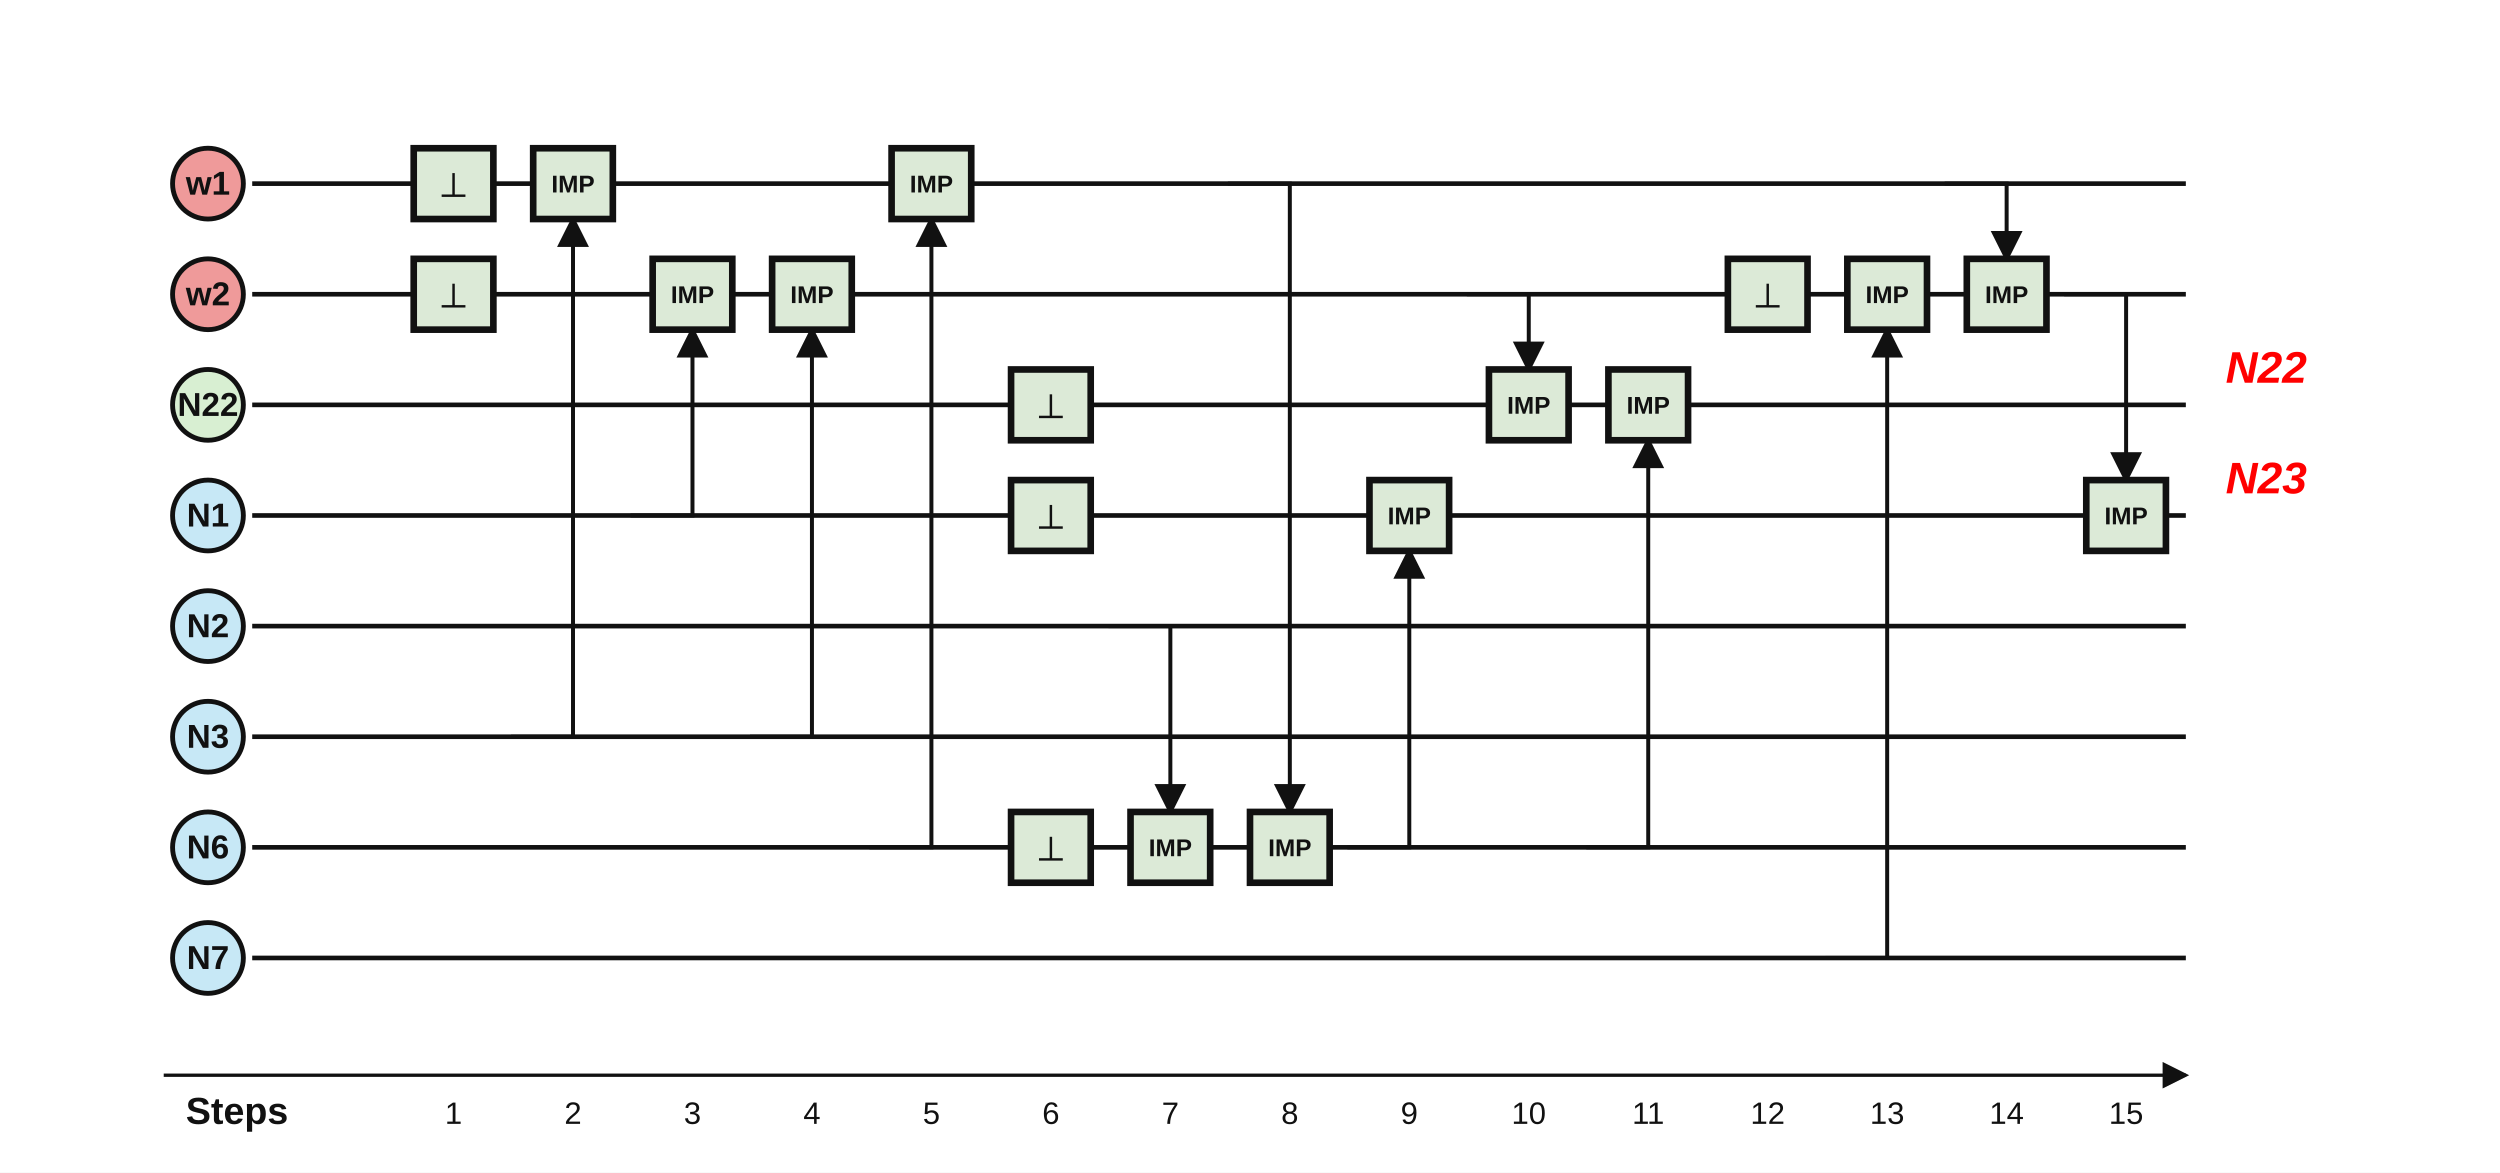
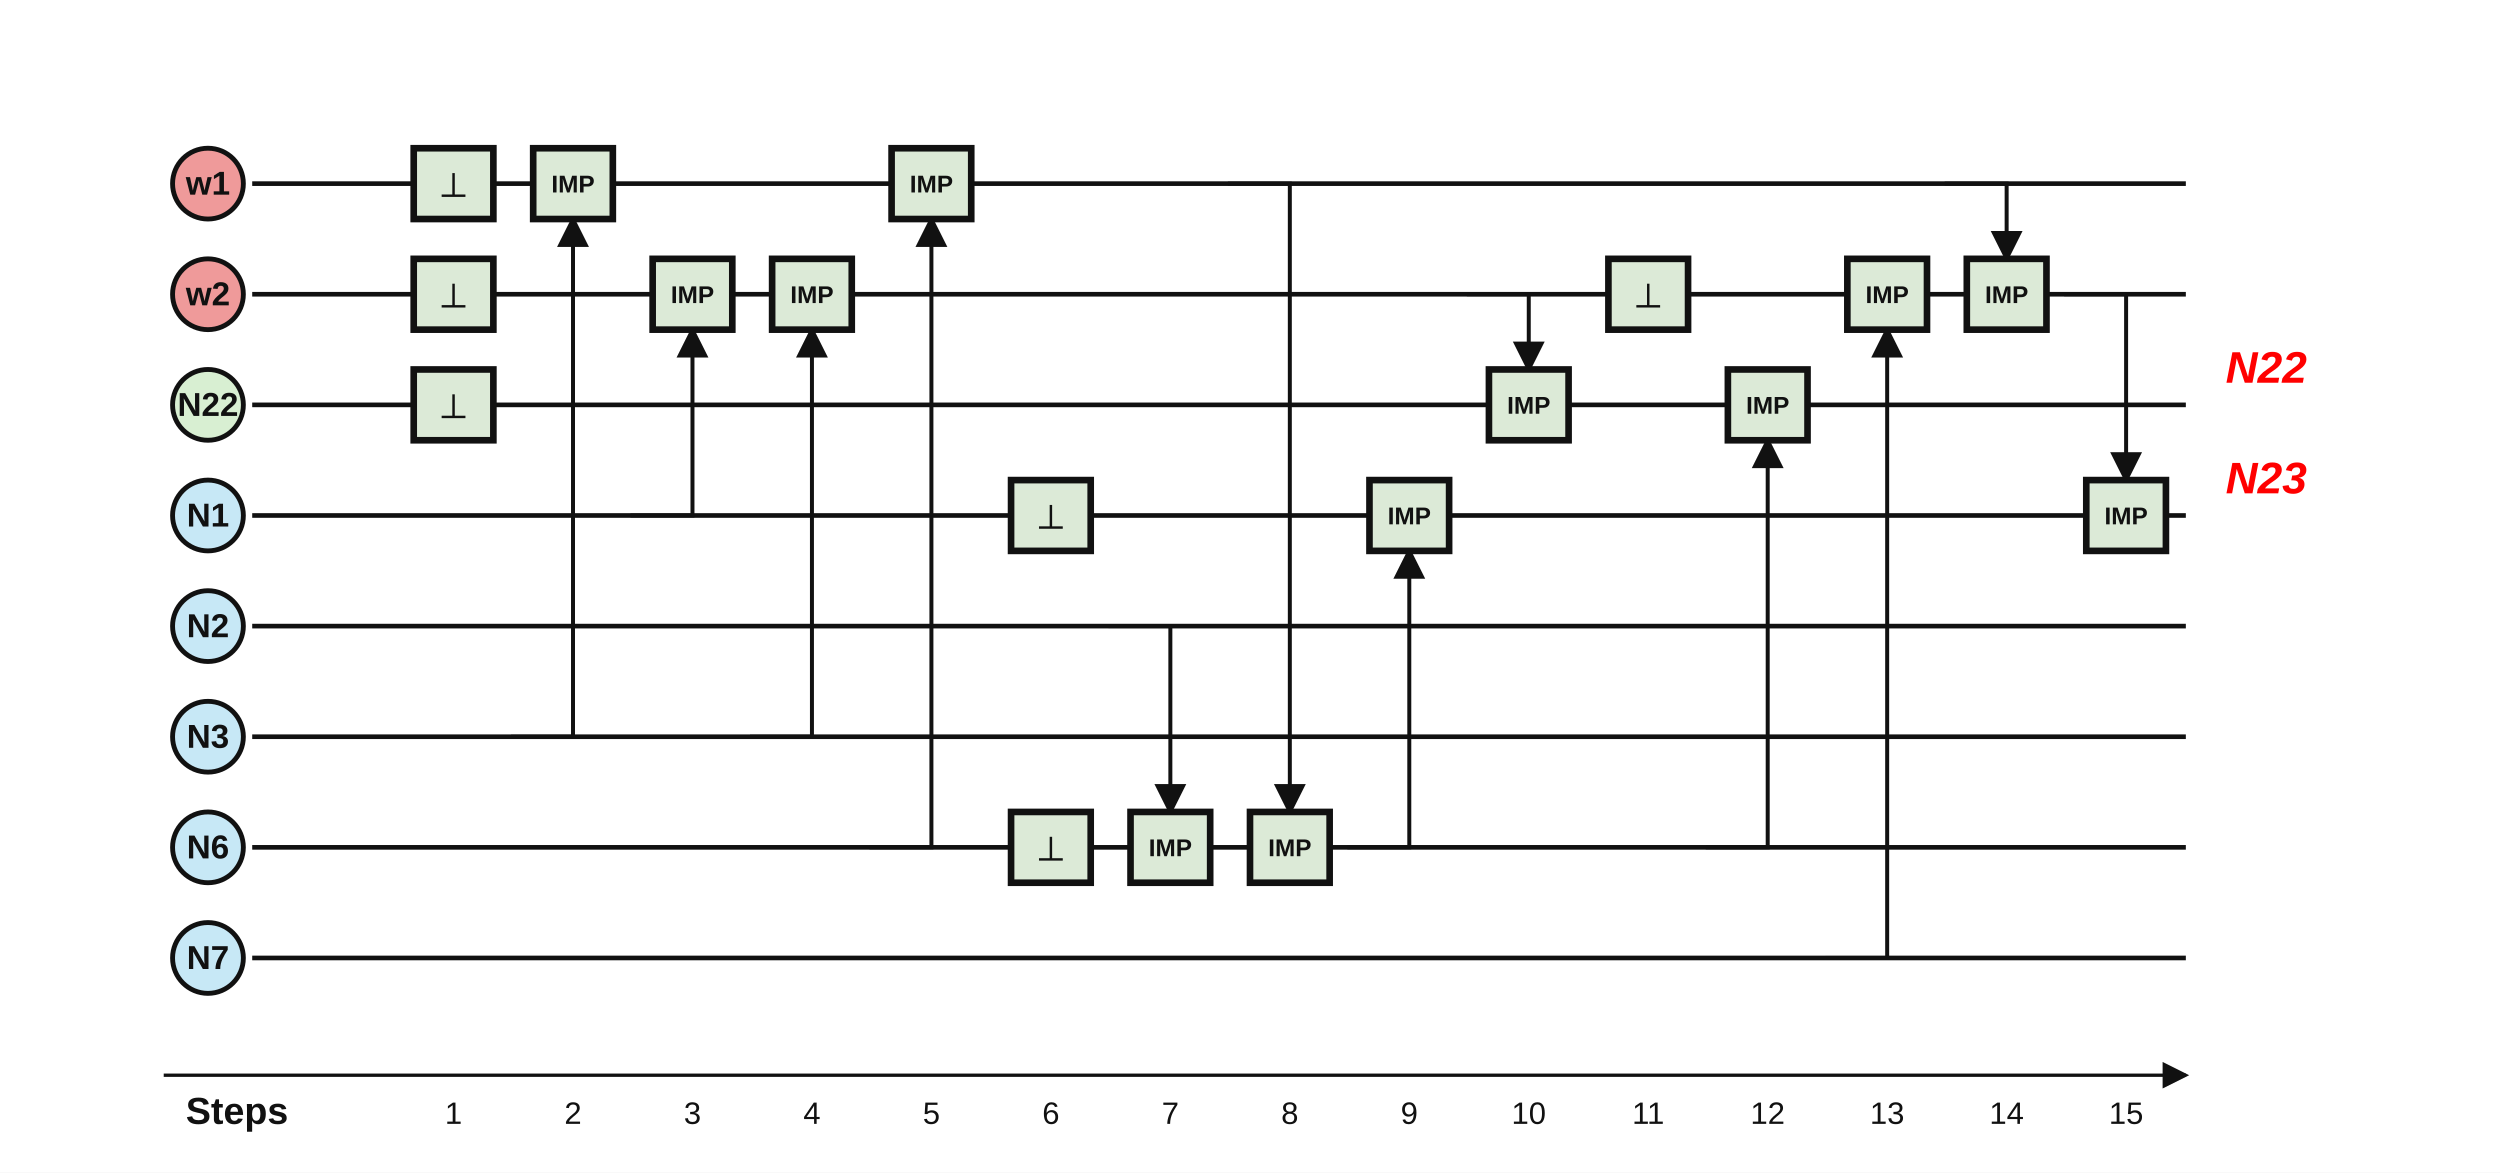
<svg xmlns="http://www.w3.org/2000/svg" viewBox="0 0 1130 530" width="1130" height="530" role="img" aria-labelledby="title desc">
  <defs>
    <marker id="arrow" markerWidth="8" markerHeight="8" refX="7" refY="4" orient="auto" markerUnits="strokeWidth">
      <path d="M0,0 L8,4 L0,8 Z" fill="#111111" />
    </marker>
    <marker id="axisArrow" markerWidth="8" markerHeight="8" refX="7" refY="4" orient="auto" markerUnits="strokeWidth">
      <path d="M0,0 L8,4 L0,8 Z" fill="#111111" />
    </marker>
  </defs>
  <style>
text{font-family:Arial,Helvetica,sans-serif;fill:#111111}
.row-title{font-size:15px;font-weight:700}
.badge{stroke:#111111;stroke-width:2.2}
.badge.work{fill:#ef9a9a}
.badge.input{fill:#c7e8f6}
.badge.output{fill:#d8efd2}
.badge.io{fill:#c7e8f6}
.rail{stroke:#111111;stroke-width:2.1;fill:none}
.flow{stroke:#111111;stroke-width:1.8;fill:none;marker-end:url(#arrow)}
.axis{stroke:#111111;stroke-width:1.5;fill:none;marker-end:url(#axisArrow)}
.step{font-size:14px}
.step-label{font-size:17px;font-weight:700}
.op{fill:#dcead7;stroke:#111111;stroke-width:3}
.op-label{font-size:11px;font-weight:700}
.false-label{font-size:18px;font-weight:700}
.out{font-size:20px;font-weight:700;fill:#ff0000;font-style:italic}
</style>
  <rect x="0" y="0" width="1130" height="530" fill="#ffffff" />
  <circle cx="94" cy="83" r="16" class="badge work" />
  <text x="94" y="88" text-anchor="middle" class="row-title">w1</text>
  <path d="M114,83 H988" class="rail" />
  <circle cx="94" cy="133" r="16" class="badge work" />
  <text x="94" y="138" text-anchor="middle" class="row-title">w2</text>
  <path d="M114,133 H988" class="rail" />
  <circle cx="94" cy="183" r="16" class="badge output" />
  <text x="94" y="188" text-anchor="middle" class="row-title">N22</text>
  <path d="M114,183 H988" class="rail" />
  <text x="1006" y="173" text-anchor="start" class="out">N22</text>
  <circle cx="94" cy="233" r="16" class="badge io" />
  <text x="94" y="238" text-anchor="middle" class="row-title">N1</text>
  <path d="M114,233 H988" class="rail" />
  <text x="1006" y="223" text-anchor="start" class="out">N23</text>
  <circle cx="94" cy="283" r="16" class="badge input" />
  <text x="94" y="288" text-anchor="middle" class="row-title">N2</text>
  <path d="M114,283 H988" class="rail" />
  <circle cx="94" cy="333" r="16" class="badge input" />
  <text x="94" y="338" text-anchor="middle" class="row-title">N3</text>
  <path d="M114,333 H988" class="rail" />
  <circle cx="94" cy="383" r="16" class="badge input" />
  <text x="94" y="388" text-anchor="middle" class="row-title">N6</text>
  <path d="M114,383 H988" class="rail" />
  <circle cx="94" cy="433" r="16" class="badge input" />
  <text x="94" y="438" text-anchor="middle" class="row-title">N7</text>
  <path d="M114,433 H988" class="rail" />
  <rect x="187.0" y="67.0" width="36" height="32" class="op" />
  <text x="205" y="89" text-anchor="middle" class="false-label">⊥</text>
  <rect x="187.0" y="117.0" width="36" height="32" class="op" />
  <text x="205" y="139" text-anchor="middle" class="false-label">⊥</text>
+   <rect x="187.0" y="167.0" width="36" height="32" class="op" />
+   <text x="205" y="189" text-anchor="middle" class="false-label">⊥</text>
  <path d="M231.0,333 H259 V99.0" class="flow" />
  <rect x="241.0" y="67.0" width="36" height="32" class="op" />
  <text x="259" y="87" text-anchor="middle" class="op-label">IMP</text>
  <path d="M285.0,233 H313 V149.0" class="flow" />
  <rect x="295.0" y="117.0" width="36" height="32" class="op" />
  <text x="313" y="137" text-anchor="middle" class="op-label">IMP</text>
  <path d="M339.0,333 H367 V149.0" class="flow" />
  <rect x="349.0" y="117.0" width="36" height="32" class="op" />
  <text x="367" y="137" text-anchor="middle" class="op-label">IMP</text>
  <path d="M393.0,383 H421 V99.0" class="flow" />
  <rect x="403.0" y="67.0" width="36" height="32" class="op" />
  <text x="421" y="87" text-anchor="middle" class="op-label">IMP</text>
+   <rect x="457.0" y="217.0" width="36" height="32" class="op" />
+   <text x="475" y="239" text-anchor="middle" class="false-label">⊥</text>
  <rect x="457.0" y="367.0" width="36" height="32" class="op" />
  <text x="475" y="389" text-anchor="middle" class="false-label">⊥</text>
-   <rect x="457.0" y="217.0" width="36" height="32" class="op" />
-   <text x="475" y="239" text-anchor="middle" class="false-label">⊥</text>
-   <rect x="457.0" y="167.0" width="36" height="32" class="op" />
-   <text x="475" y="189" text-anchor="middle" class="false-label">⊥</text>
  <path d="M501.0,283 H529 V367.0" class="flow" />
  <rect x="511.0" y="367.0" width="36" height="32" class="op" />
  <text x="529" y="387" text-anchor="middle" class="op-label">IMP</text>
  <path d="M555.0,83 H583 V367.0" class="flow" />
  <rect x="565.0" y="367.0" width="36" height="32" class="op" />
  <text x="583" y="387" text-anchor="middle" class="op-label">IMP</text>
  <path d="M609.0,383 H637 V249.0" class="flow" />
  <rect x="619.0" y="217.0" width="36" height="32" class="op" />
  <text x="637" y="237" text-anchor="middle" class="op-label">IMP</text>
  <path d="M663.0,133 H691 V167.0" class="flow" />
  <rect x="673.0" y="167.0" width="36" height="32" class="op" />
  <text x="691" y="187" text-anchor="middle" class="op-label">IMP</text>
-   <path d="M717.0,383 H745 V199.0" class="flow" />
-   <rect x="727.0" y="167.0" width="36" height="32" class="op" />
-   <text x="745" y="187" text-anchor="middle" class="op-label">IMP</text>
-   <rect x="781.0" y="117.0" width="36" height="32" class="op" />
-   <text x="799" y="139" text-anchor="middle" class="false-label">⊥</text>
+   <rect x="727.0" y="117.0" width="36" height="32" class="op" />
+   <text x="745" y="139" text-anchor="middle" class="false-label">⊥</text>
+   <path d="M771.0,383 H799 V199.0" class="flow" />
+   <rect x="781.0" y="167.0" width="36" height="32" class="op" />
+   <text x="799" y="187" text-anchor="middle" class="op-label">IMP</text>
  <path d="M825.0,433 H853 V149.0" class="flow" />
  <rect x="835.0" y="117.0" width="36" height="32" class="op" />
  <text x="853" y="137" text-anchor="middle" class="op-label">IMP</text>
  <path d="M879.0,83 H907 V117.0" class="flow" />
  <rect x="889.0" y="117.0" width="36" height="32" class="op" />
  <text x="907" y="137" text-anchor="middle" class="op-label">IMP</text>
  <path d="M933.0,133 H961 V217.0" class="flow" />
  <rect x="943.0" y="217.0" width="36" height="32" class="op" />
  <text x="961" y="237" text-anchor="middle" class="op-label">IMP</text>
  <path d="M74,486 H988" class="axis" />
  <text x="84" y="508" text-anchor="start" class="step-label">Steps</text>
  <text x="205" y="508" text-anchor="middle" class="step">1</text>
  <text x="259" y="508" text-anchor="middle" class="step">2</text>
  <text x="313" y="508" text-anchor="middle" class="step">3</text>
  <text x="367" y="508" text-anchor="middle" class="step">4</text>
  <text x="421" y="508" text-anchor="middle" class="step">5</text>
  <text x="475" y="508" text-anchor="middle" class="step">6</text>
  <text x="529" y="508" text-anchor="middle" class="step">7</text>
  <text x="583" y="508" text-anchor="middle" class="step">8</text>
  <text x="637" y="508" text-anchor="middle" class="step">9</text>
  <text x="691" y="508" text-anchor="middle" class="step">10</text>
  <text x="745" y="508" text-anchor="middle" class="step">11</text>
  <text x="799" y="508" text-anchor="middle" class="step">12</text>
  <text x="853" y="508" text-anchor="middle" class="step">13</text>
  <text x="907" y="508" text-anchor="middle" class="step">14</text>
  <text x="961" y="508" text-anchor="middle" class="step">15</text>
</svg>
